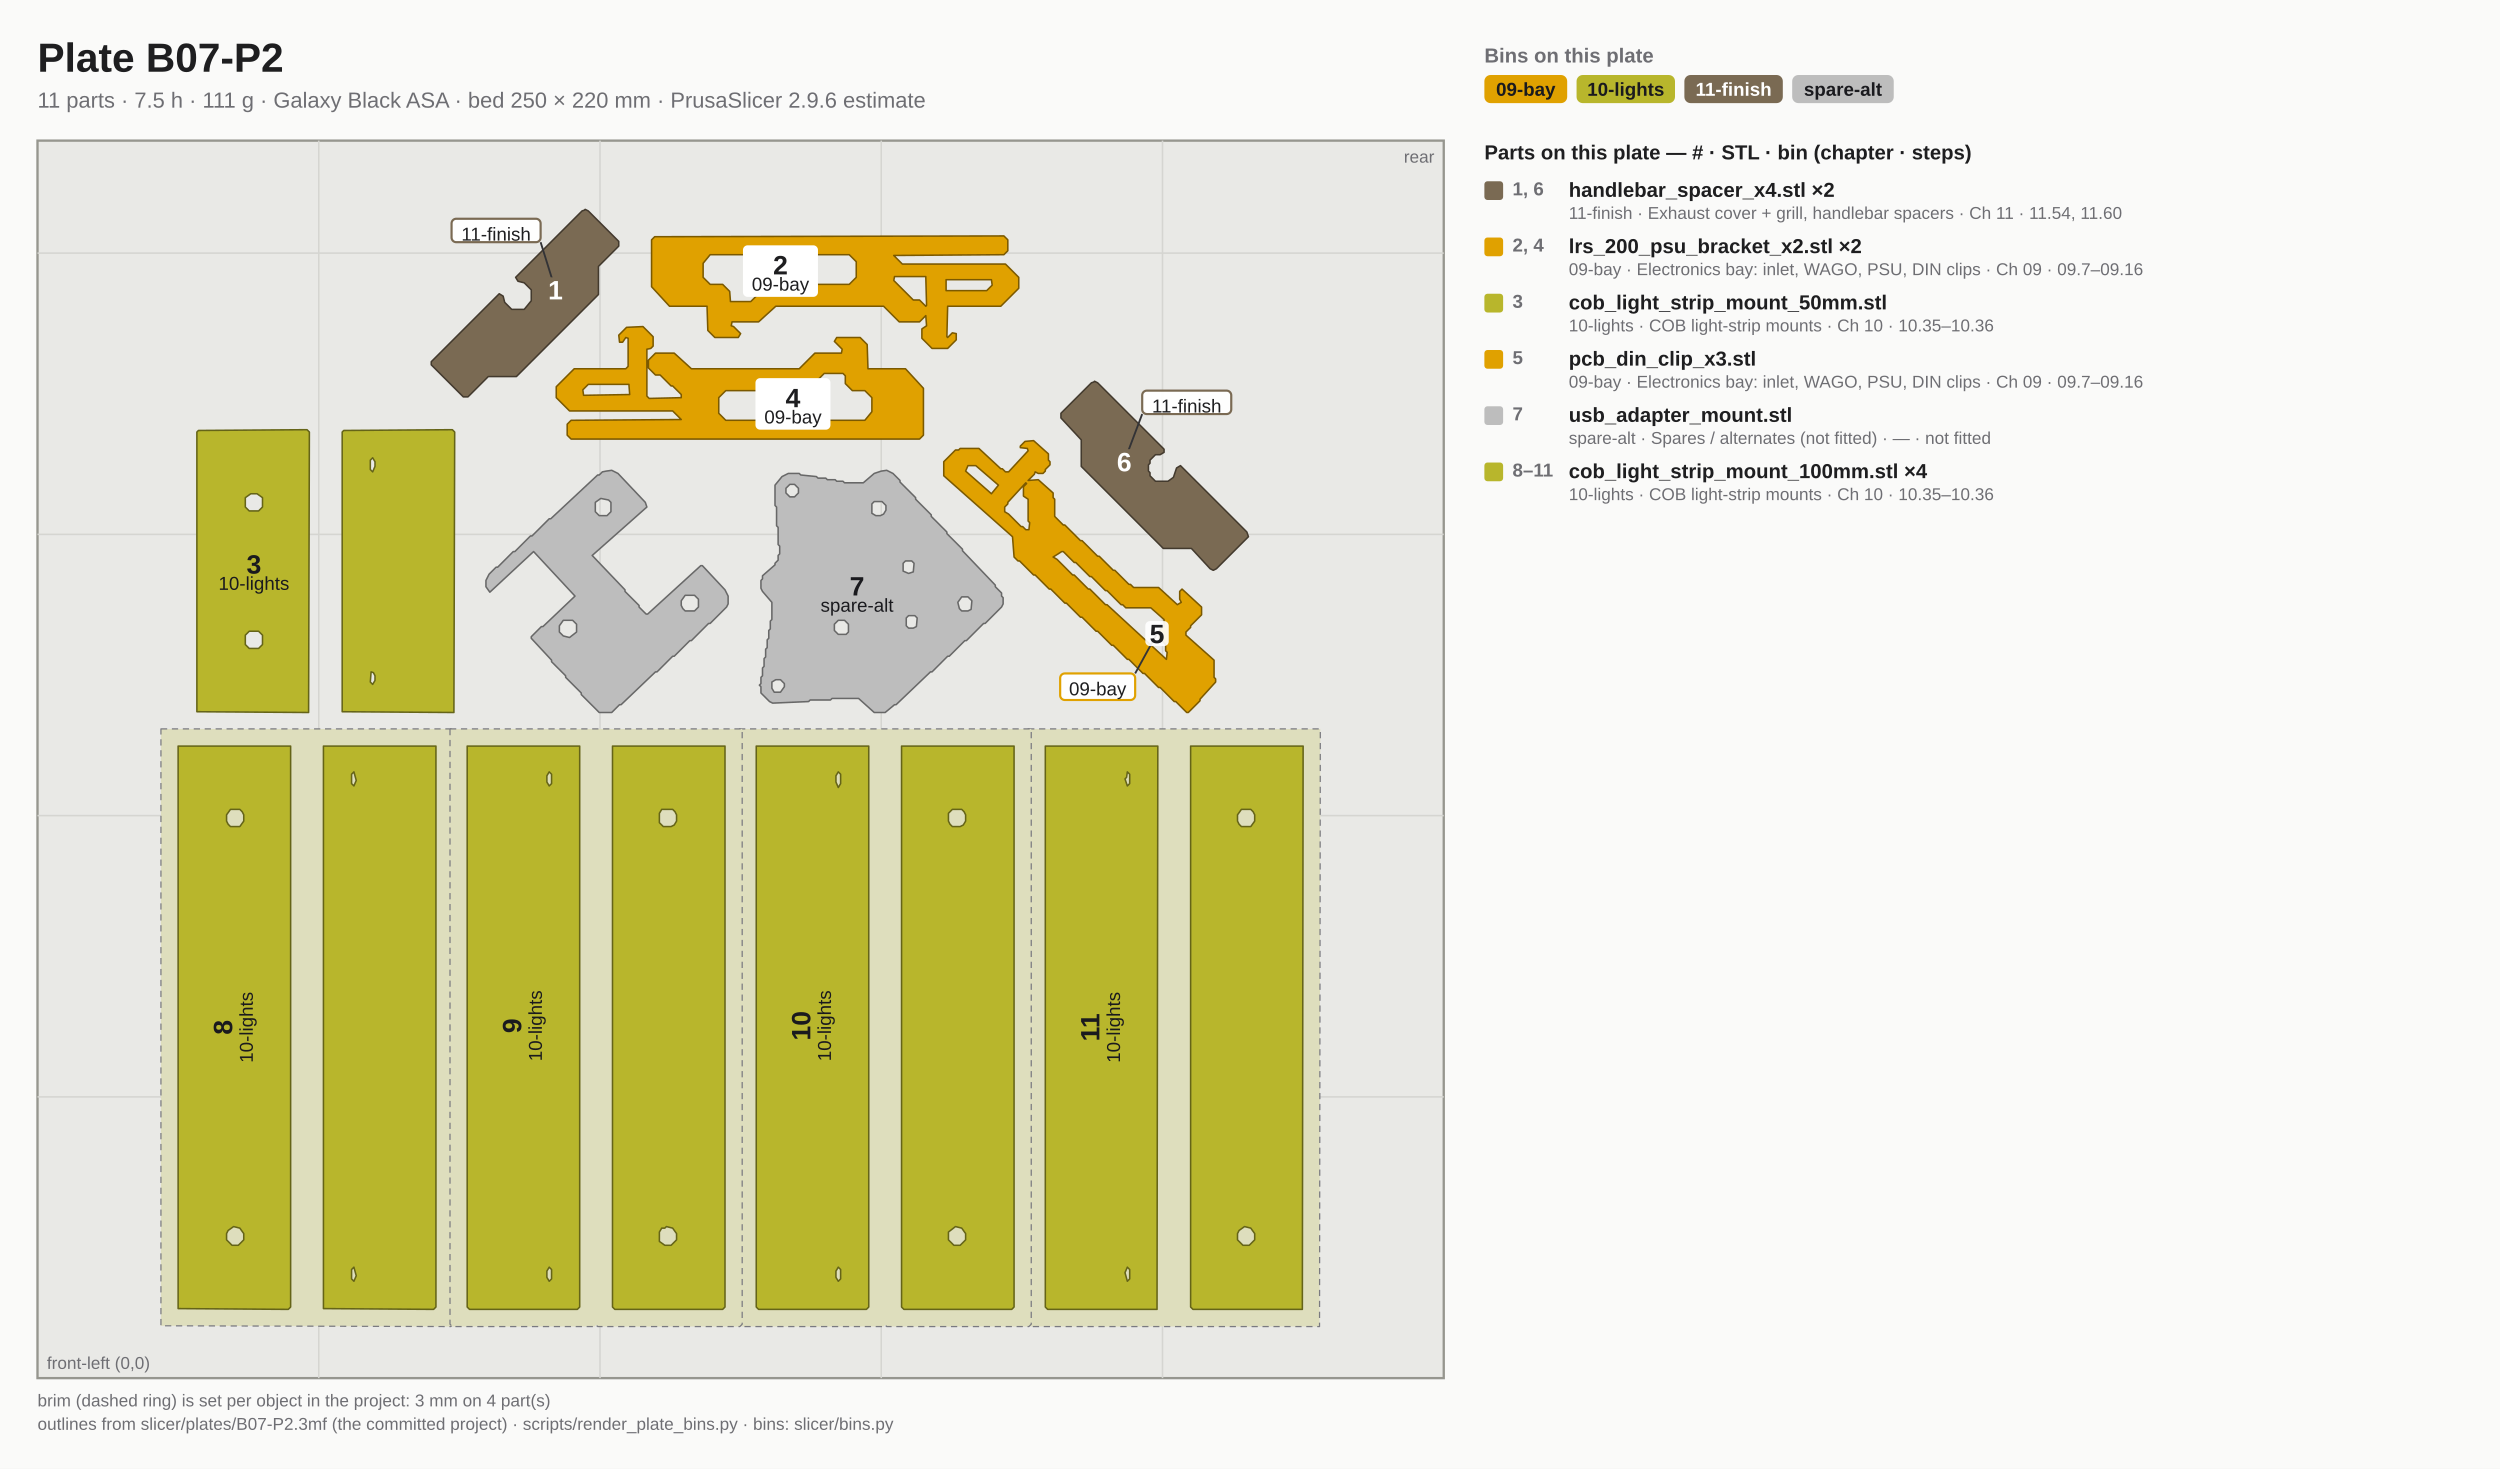
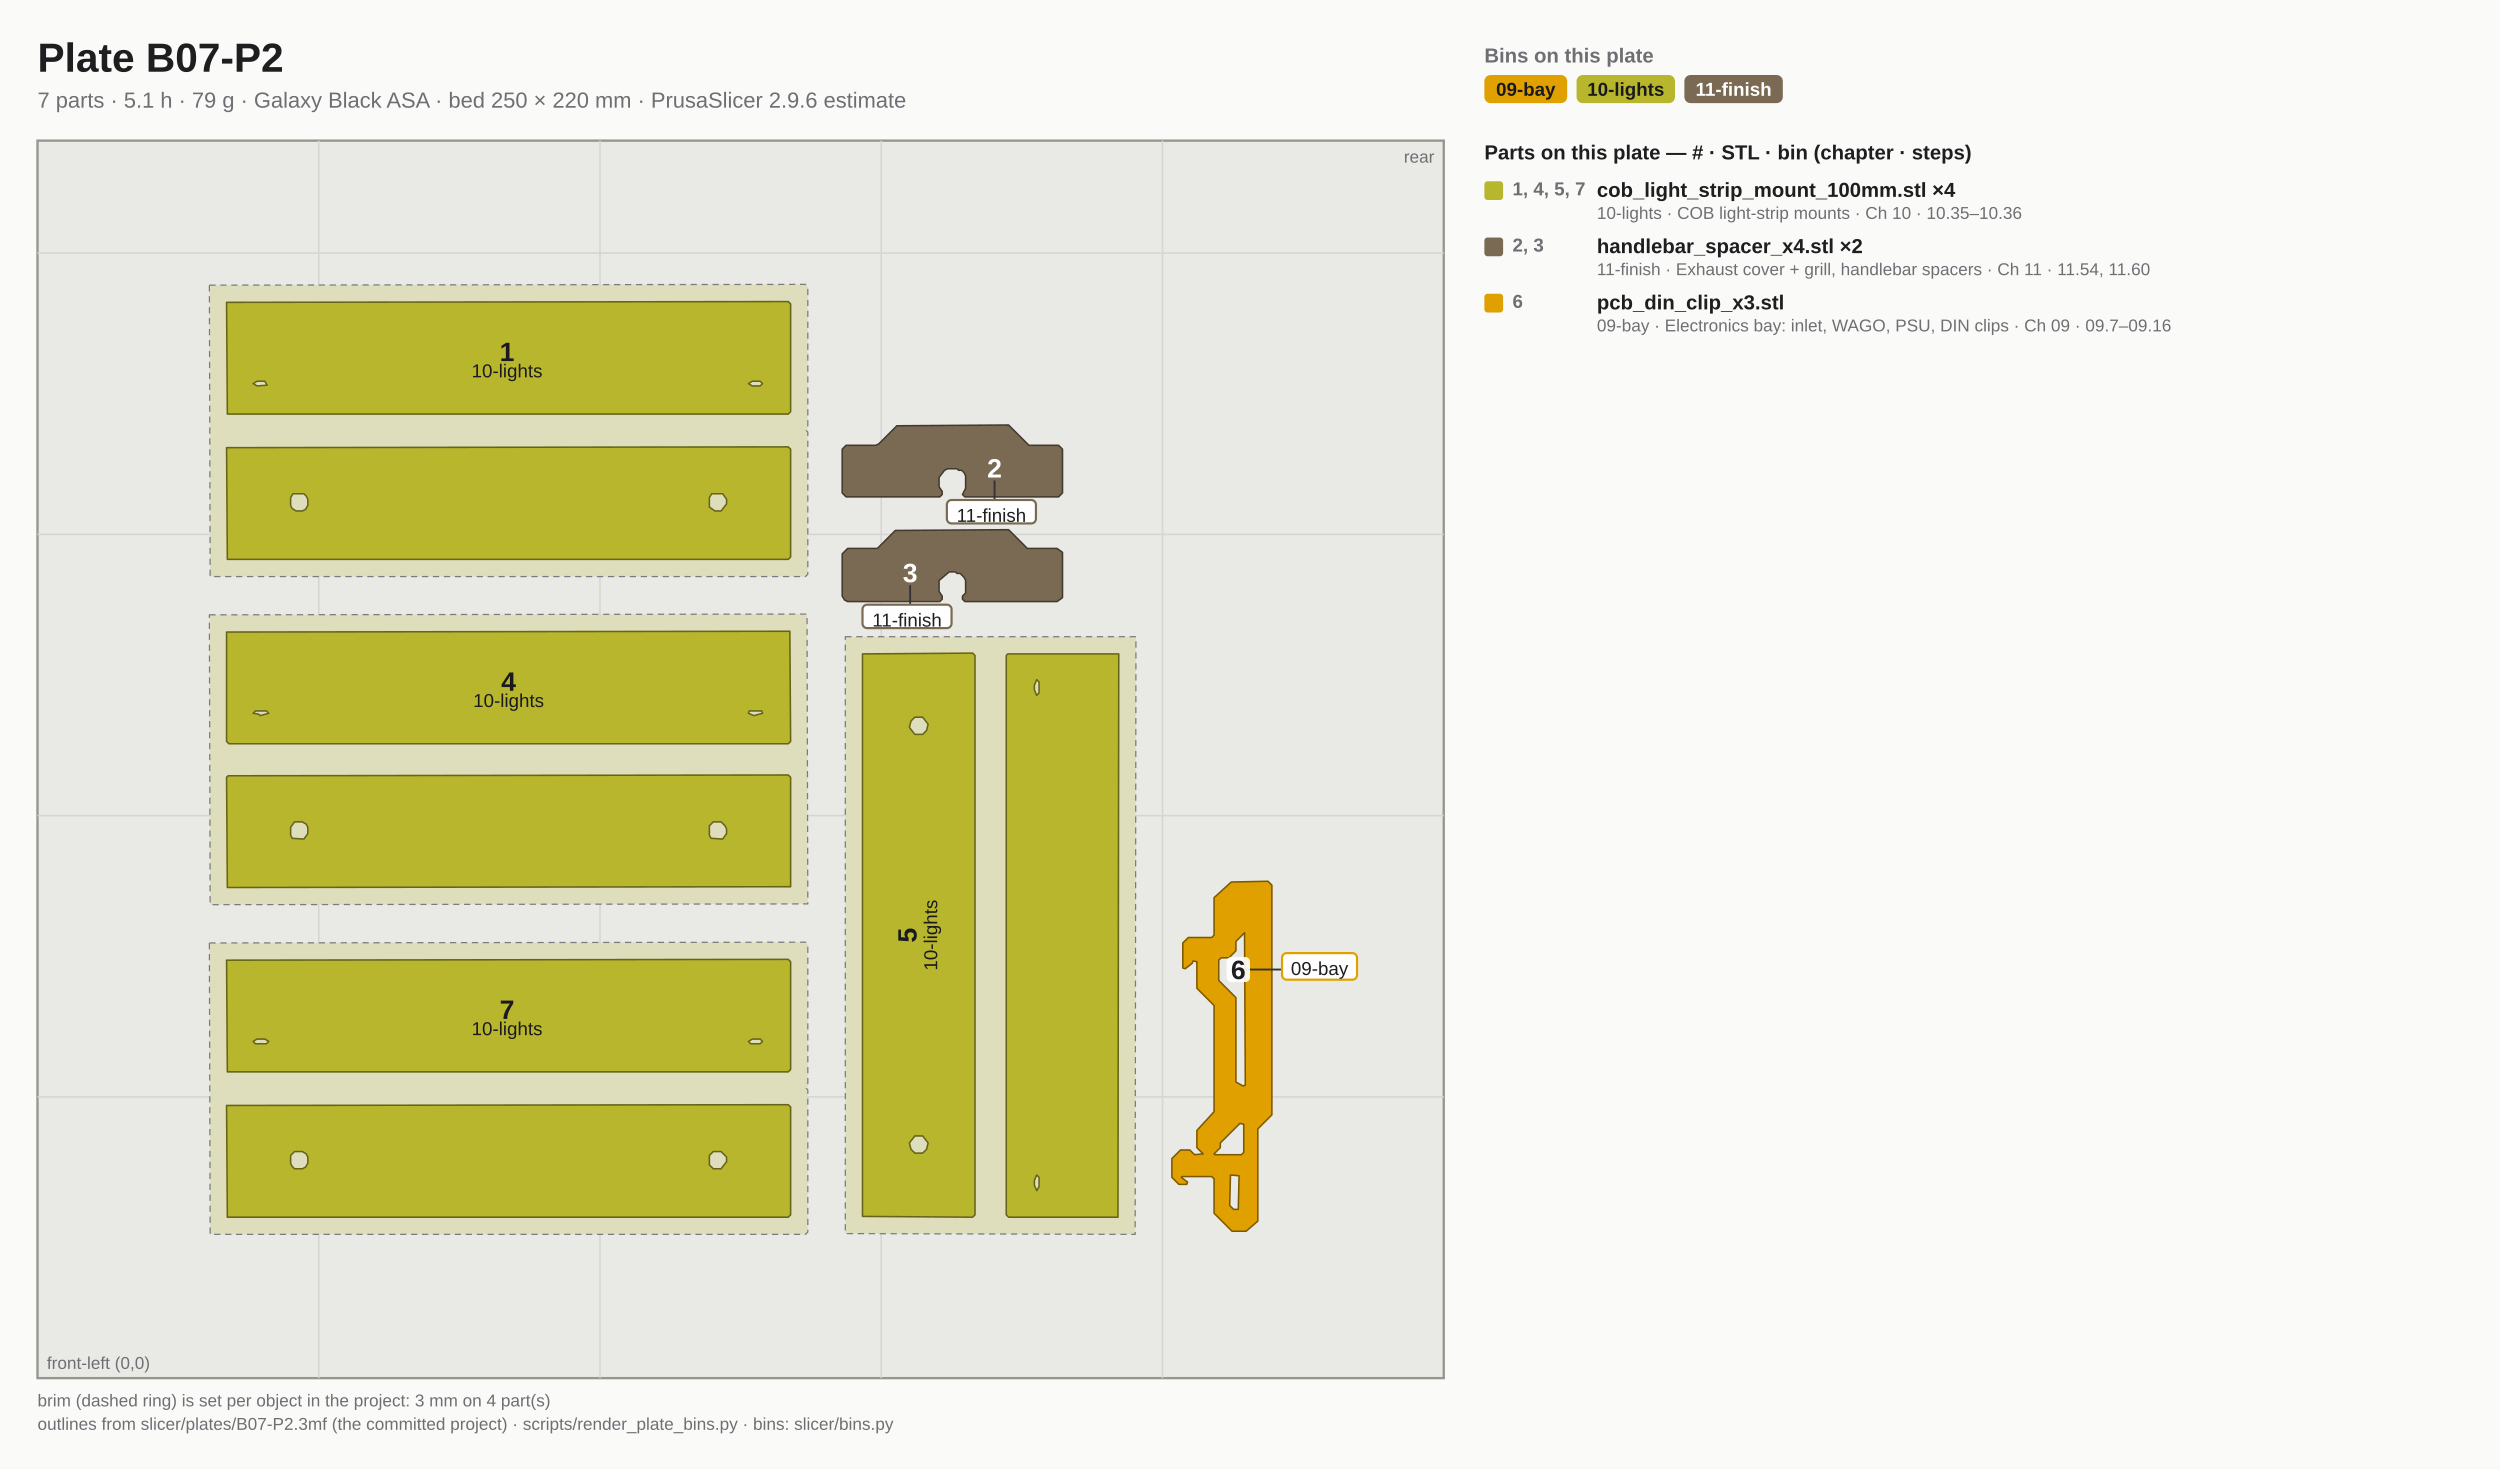
<svg xmlns="http://www.w3.org/2000/svg" width="1600" height="940" viewBox="0 0 1600 940" font-family="Arial, Helvetica, 'DejaVu Sans', sans-serif">
  <rect x="0" y="0" width="1600" height="940" fill="#fafaf9" />
  <text x="24.0" y="45.9" font-size="26" fill="#1e1e20" text-anchor="start" font-weight="bold">Plate B07-P2</text>
-   <text x="24.0" y="68.9" font-size="14" fill="#6e6e73" text-anchor="start">11 parts  ·  7.5 h  ·  111 g  ·  Galaxy Black ASA  ·  bed 250 × 220 mm  ·  PrusaSlicer 2.9.6 estimate</text>
+   <text x="24.0" y="68.9" font-size="14" fill="#6e6e73" text-anchor="start">7 parts  ·  5.1 h  ·  79 g  ·  Galaxy Black ASA  ·  bed 250 × 220 mm  ·  PrusaSlicer 2.9.6 estimate</text>
  <rect x="24.0" y="90.0" width="900.0" height="792.0" fill="#e9e9e6" stroke="#96968f" stroke-width="1.5" />
  <line x1="204.0" y1="90.0" x2="204.0" y2="882.0" stroke="#d5d5d1" stroke-width="1.0" />
  <line x1="384.0" y1="90.0" x2="384.0" y2="882.0" stroke="#d5d5d1" stroke-width="1.0" />
  <line x1="564.0" y1="90.0" x2="564.0" y2="882.0" stroke="#d5d5d1" stroke-width="1.0" />
  <line x1="744.0" y1="90.0" x2="744.0" y2="882.0" stroke="#d5d5d1" stroke-width="1.0" />
  <line x1="24.0" y1="702.0" x2="924.0" y2="702.0" stroke="#d5d5d1" stroke-width="1.0" />
  <line x1="24.0" y1="522.0" x2="924.0" y2="522.0" stroke="#d5d5d1" stroke-width="1.0" />
  <line x1="24.0" y1="342.0" x2="924.0" y2="342.0" stroke="#d5d5d1" stroke-width="1.0" />
  <line x1="24.0" y1="162.0" x2="924.0" y2="162.0" stroke="#d5d5d1" stroke-width="1.0" />
  <text x="30.0" y="876.1" font-size="11" fill="#6e6e73" text-anchor="start">front-left (0,0)</text>
  <text x="918.0" y="104.1" font-size="11" fill="#6e6e73" text-anchor="end">rear</text>
-   <path d="M103.0,466.5 290.0,466.5 290.0,847.5 288.5,849.0 103.0,848.5Z" fill-rule="evenodd" fill="#dedebd" stroke="#7a7a80" stroke-width="0.8" stroke-linejoin="round" stroke-dasharray="4 3" />
-   <path d="M658.0,466.5 845.0,466.5 844.5,849.0 659.5,849.0 658.0,847.5Z" fill-rule="evenodd" fill="#dedebd" stroke="#7a7a80" stroke-width="0.8" stroke-linejoin="round" stroke-dasharray="4 3" />
-   <path d="M473.0,466.5 660.0,466.5 660.0,847.5 658.5,849.0 567.5,849.0 566.5,848.0 565.5,849.0 474.5,849.0 473.0,847.5Z" fill-rule="evenodd" fill="#dedebd" stroke="#7a7a80" stroke-width="0.8" stroke-linejoin="round" stroke-dasharray="4 3" />
-   <path d="M288.0,466.5 475.0,466.5 475.0,847.5 473.5,849.0 382.5,849.0 381.5,848.0 380.5,849.0 289.5,849.0 288.0,847.5Z" fill-rule="evenodd" fill="#dedebd" stroke="#7a7a80" stroke-width="0.8" stroke-linejoin="round" stroke-dasharray="4 3" />
-   <path d="M401.0,209.5 411.5,209.0 418.0,215.5 418.0,221.5 416.5,223.0 414.0,223.5 414.0,253.5 415.5,255.0 436.0,254.5 436.0,252.5 430.5,247.0 429.5,247.0 422.5,240.0 419.5,240.0 415.0,235.5 415.0,230.5 419.5,226.0 431.5,226.0 442.5,236.0 511.5,236.0 521.5,226.0 538.5,226.0 539.0,223.5 534.0,218.5 535.5,216.0 550.5,216.0 555.0,220.5 555.5,236.0 579.5,236.0 591.0,248.5 591.0,278.5 588.5,281.0 365.5,281.0 363.0,278.5 363.0,271.5 365.5,269.0 436.0,268.5 430.5,263.0 364.5,263.0 356.0,254.5 356.0,247.5 367.5,236.0 400.5,236.0 402.0,234.5 402.0,216.5 400.5,216.0 398.5,219.0 396.5,219.0 396.0,214.5Z M527.5,239.0 516.5,250.0 464.5,250.0 460.0,254.5 460.0,264.5 464.5,269.0 553.5,269.0 558.0,263.5 558.0,254.5 553.5,250.0 545.5,250.0 541.0,245.5 541.0,240.5 539.5,239.0Z M376.5,246.0 373.0,249.5 373.5,253.0 403.0,252.5 402.5,246.0Z" fill-rule="evenodd" fill="#e0a100" stroke="#7b5900" stroke-width="1.0" stroke-linejoin="round" />
-   <path d="M419.0,151.5 642.5,151.0 645.0,153.5 645.0,160.5 642.5,163.0 572.0,163.5 577.5,169.0 643.5,169.0 652.0,177.5 652.0,184.5 640.5,196.0 606.5,196.0 606.0,215.5 606.5,216.0 609.5,213.0 612.0,213.5 612.0,217.5 606.5,223.0 596.5,223.0 590.0,216.5 590.0,210.5 593.0,208.5 592.5,202.0 588.5,206.0 575.5,206.0 565.5,196.0 496.5,196.0 485.5,206.0 468.5,206.0 468.0,208.5 469.5,209.0 474.0,213.5 472.5,216.0 457.5,216.0 453.0,211.5 452.5,196.0 428.5,196.0 417.0,183.5 417.0,153.5Z M454.5,163.0 450.0,168.5 450.0,177.5 454.5,182.0 462.5,182.0 467.0,186.5 467.5,193.0 480.5,193.0 491.5,182.0 543.5,182.0 548.0,177.5 548.0,167.5 543.5,163.0Z M572.5,177.0 572.0,179.5 584.5,192.0 588.5,192.0 592.5,196.0 593.0,195.5 592.5,177.0Z M605.5,179.0 605.5,186.0 631.5,186.0 635.0,182.5 634.5,179.0Z" fill-rule="evenodd" fill="#e0a100" stroke="#7b5900" stroke-width="1.0" stroke-linejoin="round" />
-   <path d="M388.0,301.5 391.5,301.0 395.5,303.0 413.0,321.5 414.0,324.5 379.0,355.5 400.0,377.5 400.0,378.5 409.0,387.5 409.0,388.5 413.5,393.0 414.5,393.0 448.5,362.0 449.5,362.0 464.0,377.5 466.0,381.5 466.0,386.5 465.0,388.5 454.5,399.0 453.5,399.0 442.5,410.0 441.5,410.0 431.5,420.0 430.5,420.0 420.5,430.0 419.5,430.0 397.5,451.0 396.5,451.0 391.5,456.0 383.5,456.0 372.0,444.5 372.0,443.5 362.0,433.5 362.0,432.5 353.0,423.5 353.0,422.5 340.0,408.5 340.0,407.5 346.5,401.0 347.5,401.0 368.0,381.5 341.5,353.0 313.5,379.0 311.0,375.5 311.0,371.5 313.0,367.5 317.5,363.0 318.5,363.0 328.5,353.0 329.5,353.0 339.5,343.0 340.5,343.0 351.5,332.0 352.5,332.0 382.5,304.0 383.5,304.0 385.5,302.0Z M564.0,301.5 567.5,301.0 571.5,303.0 576.0,307.5 576.0,308.5 586.0,318.5 586.0,319.5 596.0,329.5 596.0,330.5 606.0,340.5 606.0,341.5 616.0,351.5 616.0,352.5 637.0,374.5 637.0,375.5 641.0,379.5 641.0,381.5 642.0,382.5 642.0,386.5 641.0,388.5 630.5,399.0 629.5,399.0 618.5,410.0 617.5,410.0 607.5,420.0 606.5,420.0 596.5,430.0 595.5,430.0 573.5,451.0 572.5,451.0 566.5,456.0 559.5,456.0 549.5,447.0 532.5,447.0 531.5,448.0 518.5,448.0 517.5,449.0 494.5,450.0 492.5,449.0 487.0,443.5 487.0,439.5 486.0,438.5 487.0,437.5 487.0,433.5 488.0,432.5 488.0,427.5 489.0,426.5 489.0,421.5 490.0,420.5 490.0,415.5 491.0,414.5 491.0,409.5 492.0,408.5 492.0,403.5 493.0,402.5 493.0,397.5 494.0,396.5 494.0,385.5 488.0,378.5 487.0,376.5 487.0,371.5 488.0,370.5 488.0,368.5 496.0,361.5 496.0,360.5 498.0,358.5 498.0,355.5 499.0,354.5 499.0,349.5 498.0,348.5 498.0,337.5 497.0,336.5 497.0,324.5 496.0,323.5 496.0,310.5 500.5,305.0 504.5,303.0 511.5,303.0 512.5,304.0 522.5,305.0 523.5,306.0 528.5,306.0 529.5,307.0 534.5,307.0 535.5,308.0 539.5,308.0 540.5,309.0 552.5,309.0 559.5,303.0Z M505.5,310.0 503.0,312.5 503.0,315.5 505.5,318.0 508.5,318.0 511.0,315.5 511.0,312.5 508.5,310.0Z M384.5,319.0 381.0,321.5 381.0,327.5 383.5,330.0 388.5,330.0 391.0,327.5 391.0,321.5 389.5,320.0Z M559.5,321.0 558.0,322.5 558.0,328.5 560.5,330.0 563.5,330.0 565.5,329.0 567.0,326.5 567.0,323.5 564.5,321.0Z M579.5,359.0 578.0,360.5 578.0,365.5 581.5,367.0 584.5,366.0 585.0,360.5 583.5,359.0Z M438.5,381.0 436.0,384.5 436.0,387.5 437.0,389.5 438.5,391.0 444.5,391.0 447.0,388.5 447.0,383.5 444.5,381.0Z M615.5,382.0 613.0,385.5 614.0,389.5 615.5,391.0 619.5,391.0 621.5,390.0 622.0,384.5 619.5,382.0Z M581.5,394.0 580.0,395.5 580.0,400.5 581.5,402.0 584.5,402.0 586.5,401.0 587.0,395.5 585.5,394.0Z M360.5,397.0 358.0,400.5 358.0,404.5 360.5,407.0 364.5,408.0 369.0,404.5 369.0,399.5 366.5,397.0Z M536.5,397.0 534.0,399.5 534.0,403.5 536.5,406.0 541.5,406.0 543.0,404.5 543.0,399.5 540.5,397.0Z M496.5,435.0 494.0,436.5 494.0,440.5 495.5,443.0 499.5,443.0 502.0,439.5 502.0,437.5 499.5,435.0Z" fill-rule="evenodd" fill="#bdbdbd" stroke="#686868" stroke-width="1.0" stroke-linejoin="round" />
-   <path d="M656.0,282.5 661.5,282.0 671.0,290.5 671.0,294.5 672.0,295.5 672.0,297.5 669.0,300.5 669.0,301.5 667.5,303.0 664.5,303.0 662.5,302.0 662.0,303.5 658.0,307.5 664.5,307.0 674.0,315.5 674.0,318.5 675.0,319.5 675.0,330.5 680.5,336.0 681.5,336.0 691.5,346.0 692.5,346.0 702.5,356.0 703.5,356.0 712.5,365.0 713.5,365.0 722.5,374.0 723.5,374.0 725.5,376.0 741.5,376.0 753.5,387.0 756.0,385.5 755.0,383.5 755.0,378.5 756.5,377.0 769.0,388.5 769.0,393.5 762.0,400.5 762.0,401.5 759.0,404.5 759.0,406.5 777.0,422.5 777.0,433.5 778.0,434.5 778.0,436.5 768.0,447.5 768.0,448.5 760.5,456.0 759.5,456.0 752.5,449.0 751.5,449.0 742.5,440.0 741.5,440.0 732.5,431.0 731.5,431.0 722.5,422.0 721.5,422.0 712.5,413.0 711.5,413.0 702.5,404.0 701.5,404.0 692.5,395.0 691.5,395.0 682.5,386.0 681.5,386.0 672.5,377.0 671.5,377.0 662.5,368.0 661.5,368.0 652.5,359.0 651.5,359.0 649.0,356.5 648.0,343.5 604.0,304.5 604.0,295.5 611.5,288.0 613.5,288.0 614.5,287.0 626.5,287.0 640.5,300.0 641.5,300.0 643.5,302.0 645.5,302.0 658.0,288.5 657.5,287.0 653.0,286.5 653.0,285.5Z M619.5,298.0 618.0,301.5 634.5,316.0 639.0,310.5 624.5,298.0Z M656.5,309.0 645.0,321.5 645.0,322.5 643.0,324.5 643.0,327.5 645.5,329.0 653.5,337.0 654.5,337.0 656.5,339.0 658.5,339.0 659.0,334.5 658.0,333.5 658.0,319.5 655.0,317.5 655.0,311.5 657.0,309.5Z M679.5,353.0 674.0,356.5 676.5,358.0 686.5,368.0 687.5,368.0 696.5,377.0 697.5,377.0 707.5,387.0 708.5,387.0 746.5,422.0 747.0,417.5 746.0,416.5 746.0,412.5 742.0,408.5 742.0,403.5 745.0,400.5 745.0,396.5 736.5,389.0 720.5,389.0 718.5,387.0 717.5,387.0 708.5,378.0 707.5,378.0 698.5,369.0 697.5,369.0 688.5,360.0 687.5,360.0 680.5,353.0Z" fill-rule="evenodd" fill="#e0a100" stroke="#7b5900" stroke-width="1.0" stroke-linejoin="round" />
-   <path d="M374.0,134.5 374.5,134.0 376.5,135.0 396.0,154.5 396.0,157.5 383.0,170.5 383.0,188.5 330.5,241.0 312.5,241.0 299.5,254.0 296.5,254.0 276.0,233.5 276.0,231.5 319.5,188.0 322.0,189.5 323.0,193.5 327.5,198.0 335.5,198.0 340.0,192.5 340.0,185.5 335.5,181.0 331.5,180.0 330.0,177.5 372.5,135.0Z" fill-rule="evenodd" fill="#7a6a53" stroke="#433a2e" stroke-width="1.0" stroke-linejoin="round" />
-   <path d="M700.0,244.5 700.5,244.0 702.5,245.0 745.0,287.5 745.0,289.5 742.5,291.0 739.5,291.0 736.0,294.5 736.0,296.5 735.0,297.5 735.0,301.5 736.0,302.5 736.0,304.5 739.5,308.0 747.5,308.0 751.0,305.5 753.0,299.5 755.5,298.0 798.0,340.5 799.0,343.5 778.5,364.0 776.5,365.0 774.5,364.0 762.5,351.0 744.5,351.0 692.0,298.5 692.0,281.5 679.0,267.5 679.0,264.5 698.5,245.0Z" fill-rule="evenodd" fill="#7a6a53" stroke="#433a2e" stroke-width="1.0" stroke-linejoin="round" />
-   <path d="M114.0,477.5 186.0,477.5 186.0,836.5 184.5,838.0 114.0,837.5Z M207.0,477.5 279.0,477.5 279.0,836.5 277.5,838.0 207.0,837.5Z M226.5,494.0 225.0,495.5 225.0,501.5 226.5,503.0 228.0,499.5Z M147.5,518.0 145.0,521.5 145.0,525.5 146.0,527.5 147.5,529.0 153.5,529.0 156.0,525.5 156.0,521.5 155.0,519.5 153.5,518.0Z M149.5,785.0 146.0,787.5 145.0,789.5 145.0,793.5 148.5,797.0 152.5,797.0 156.0,793.5 156.0,789.5 153.5,786.0Z M226.5,811.0 225.0,812.5 225.0,818.5 226.5,820.0 228.0,816.5Z" fill-rule="evenodd" fill="#b8b62c" stroke="#656418" stroke-width="1.0" stroke-linejoin="round" />
-   <path d="M669.0,477.5 741.0,477.5 740.5,838.0 670.5,838.0 669.0,836.5Z M762.0,477.5 834.0,477.5 833.5,838.0 763.5,838.0 762.0,836.5Z M721.5,494.0 721.0,497.5 720.0,498.5 721.5,503.0 723.0,501.5 723.0,495.5Z M794.5,518.0 792.0,521.5 792.0,525.5 793.0,527.5 794.5,529.0 800.5,529.0 803.0,525.5 803.0,521.5 802.0,519.5 800.5,518.0Z M796.5,785.0 793.0,787.5 792.0,789.5 792.0,793.5 795.5,797.0 799.5,797.0 803.0,793.5 803.0,789.5 800.5,786.0Z M721.5,811.0 720.0,814.5 721.5,820.0 723.0,818.5 723.0,812.5Z" fill-rule="evenodd" fill="#b8b62c" stroke="#656418" stroke-width="1.0" stroke-linejoin="round" />
-   <path d="M484.0,477.5 556.0,477.5 556.0,836.5 554.5,838.0 485.5,838.0 484.0,836.5Z M577.0,477.5 649.0,477.5 649.0,836.5 647.5,838.0 578.5,838.0 577.0,836.5Z M536.5,494.0 535.0,496.5 535.0,500.5 536.5,504.0 538.0,501.5 538.0,495.5Z M609.5,518.0 607.0,520.5 607.0,525.5 608.0,527.5 609.5,529.0 614.5,529.0 616.5,528.0 618.0,525.5 618.0,521.5 617.0,519.5 615.5,518.0Z M611.5,785.0 607.0,788.5 607.0,793.5 610.5,797.0 614.5,797.0 618.0,793.5 618.0,789.5 615.5,786.0Z M536.5,811.0 535.0,813.5 535.0,817.5 536.5,820.0 538.0,818.5 538.0,812.5Z" fill-rule="evenodd" fill="#b8b62c" stroke="#656418" stroke-width="1.0" stroke-linejoin="round" />
-   <path d="M299.0,477.5 371.0,477.5 371.0,836.5 369.5,838.0 300.5,838.0 299.0,836.5Z M392.0,477.5 464.0,477.5 464.0,836.5 462.5,838.0 393.5,838.0 392.0,836.5Z M351.5,494.0 350.0,496.5 350.0,500.5 351.5,503.0 353.0,501.5 353.0,495.5Z M423.5,518.0 422.0,520.5 422.0,526.5 424.5,529.0 429.5,529.0 431.5,528.0 433.0,525.5 433.0,521.5 432.0,519.5 430.5,518.0Z M426.5,785.0 425.5,786.0 423.5,786.0 422.0,788.5 422.0,794.5 425.5,797.0 429.5,797.0 433.0,793.5 433.0,789.5 430.5,786.0Z M351.5,811.0 350.0,813.5 350.0,817.5 351.5,820.0 353.0,818.5 353.0,812.5Z" fill-rule="evenodd" fill="#b8b62c" stroke="#656418" stroke-width="1.0" stroke-linejoin="round" />
-   <path d="M127.0,275.5 196.5,275.0 198.0,276.5 197.5,456.0 126.0,455.5 126.0,276.5Z M220.0,275.5 289.5,275.0 291.0,276.5 290.5,456.0 219.0,455.5 219.0,276.5Z M238.5,293.0 237.0,294.5 237.0,300.5 238.5,302.0 240.0,298.5 240.0,295.5Z M160.5,316.0 157.0,318.5 157.0,324.5 159.5,327.0 165.5,327.0 168.0,324.5 168.0,318.5 164.5,316.0Z M159.5,404.0 157.0,406.5 157.0,412.5 159.5,415.0 165.5,415.0 168.0,412.5 168.0,406.5 165.5,404.0Z M237.5,430.0 237.0,436.5 238.5,438.0 240.0,435.5 240.0,432.5 239.0,430.5Z" fill-rule="evenodd" fill="#b8b62c" stroke="#656418" stroke-width="1.0" stroke-linejoin="round" />
-   <text x="142.5" y="663.6" font-size="17" fill="#1a1a1e" text-anchor="middle" font-weight="bold" transform="rotate(-90 142.5 657.5)">8</text>
-   <text x="157.5" y="661.8" font-size="12" fill="#1a1a1e" text-anchor="middle" transform="rotate(-90 157.5 657.5)">10-lights</text>
-   <text x="697.5" y="663.6" font-size="17" fill="#1a1a1e" text-anchor="middle" font-weight="bold" transform="rotate(-90 697.5 657.5)">11</text>
-   <text x="712.5" y="661.8" font-size="12" fill="#1a1a1e" text-anchor="middle" transform="rotate(-90 712.5 657.5)">10-lights</text>
-   <text x="512.5" y="662.6" font-size="17" fill="#1a1a1e" text-anchor="middle" font-weight="bold" transform="rotate(-90 512.5 656.5)">10</text>
-   <text x="527.5" y="660.8" font-size="12" fill="#1a1a1e" text-anchor="middle" transform="rotate(-90 527.5 656.5)">10-lights</text>
-   <text x="327.5" y="662.6" font-size="17" fill="#1a1a1e" text-anchor="middle" font-weight="bold" transform="rotate(-90 327.5 656.5)">9</text>
-   <text x="342.5" y="660.8" font-size="12" fill="#1a1a1e" text-anchor="middle" transform="rotate(-90 342.5 656.5)">10-lights</text>
-   <text x="162.5" y="367.1" font-size="17" fill="#1a1a1e" text-anchor="middle" font-weight="bold">3</text>
-   <text x="162.5" y="377.5" font-size="12" fill="#1a1a1e" text-anchor="middle">10-lights</text>
-   <text x="548.5" y="381.1" font-size="17" fill="#1a1a1e" text-anchor="middle" font-weight="bold">7</text>
-   <text x="548.5" y="391.5" font-size="12" fill="#1a1a1e" text-anchor="middle">spare-alt</text>
-   <rect x="475.5" y="157.0" width="48.0" height="33.0" rx="3.0" fill="#ffffff" />
-   <text x="499.5" y="175.6" font-size="17" fill="#1e1e20" text-anchor="middle" font-weight="bold">2</text>
-   <text x="499.5" y="186.0" font-size="12" fill="#1e1e20" text-anchor="middle">09-bay</text>
-   <rect x="483.5" y="242.0" width="48.0" height="33.0" rx="3.0" fill="#ffffff" />
-   <text x="507.5" y="260.6" font-size="17" fill="#1e1e20" text-anchor="middle" font-weight="bold">4</text>
-   <text x="507.5" y="271.0" font-size="12" fill="#1e1e20" text-anchor="middle">09-bay</text>
-   <line x1="740.5" y1="405.5" x2="726.5" y2="431.0" stroke="#333336" stroke-width="1.2" />
-   <rect x="678.5" y="431.0" width="48.0" height="17.0" rx="3.0" fill="#ffffff" fill-opacity="0.94" stroke="#e0a100" stroke-width="1.4" />
-   <text x="702.5" y="445.0" font-size="12" fill="#1e1e20" text-anchor="middle">09-bay</text>
-   <rect x="733.0" y="397.5" width="15.0" height="16.0" rx="3.0" fill="#ffffff" fill-opacity="0.90" />
-   <text x="740.5" y="411.6" font-size="17" fill="#1e1e20" text-anchor="middle" font-weight="bold">5</text>
-   <line x1="719.5" y1="295.5" x2="731.0" y2="265.0" stroke="#333336" stroke-width="1.2" />
-   <rect x="731.0" y="250.0" width="57.0" height="15.0" rx="3.0" fill="#ffffff" fill-opacity="0.94" stroke="#7a6a53" stroke-width="1.4" />
-   <text x="759.5" y="264.0" font-size="12" fill="#1e1e20" text-anchor="middle">11-finish</text>
-   <rect x="712.0" y="287.5" width="15.0" height="16.0" rx="3.0" fill="#7a6a53" />
-   <text x="719.5" y="301.6" font-size="17" fill="#ffffff" text-anchor="middle" font-weight="bold">6</text>
-   <line x1="355.5" y1="185.5" x2="346.0" y2="155.0" stroke="#333336" stroke-width="1.2" />
-   <rect x="289.0" y="140.0" width="57.0" height="15.0" rx="3.0" fill="#ffffff" fill-opacity="0.94" stroke="#7a6a53" stroke-width="1.4" />
-   <text x="317.5" y="154.0" font-size="12" fill="#1e1e20" text-anchor="middle">11-finish</text>
-   <rect x="348.0" y="177.5" width="15.0" height="16.0" rx="3.0" fill="#7a6a53" />
-   <text x="355.5" y="191.6" font-size="17" fill="#ffffff" text-anchor="middle" font-weight="bold">1</text>
+   <path d="M134.0,603.5 515.5,603.0 517.0,604.5 517.0,695.5 516.0,696.5 517.0,697.5 517.0,788.5 515.5,790.0 134.5,790.0Z" fill-rule="evenodd" fill="#dedebd" stroke="#7a7a80" stroke-width="0.8" stroke-linejoin="round" stroke-dasharray="4 3" />
+   <path d="M134.0,393.5 516.5,393.0 517.0,578.5 134.5,579.0Z" fill-rule="evenodd" fill="#dedebd" stroke="#7a7a80" stroke-width="0.8" stroke-linejoin="round" stroke-dasharray="4 3" />
+   <path d="M541.0,407.5 727.0,407.5 726.5,790.0 541.0,789.5Z" fill-rule="evenodd" fill="#dedebd" stroke="#7a7a80" stroke-width="0.8" stroke-linejoin="round" stroke-dasharray="4 3" />
+   <path d="M134.0,182.5 515.5,182.0 517.0,183.5 517.0,274.5 516.0,275.5 517.0,276.5 517.0,367.5 515.5,369.0 134.5,369.0Z" fill-rule="evenodd" fill="#dedebd" stroke="#7a7a80" stroke-width="0.8" stroke-linejoin="round" stroke-dasharray="4 3" />
+   <path d="M145.0,614.5 504.5,614.0 506.0,615.5 506.0,684.5 504.5,686.0 145.5,686.0Z M164.5,665.0 162.0,666.5 163.5,668.0 170.5,668.0 172.0,666.5 169.5,665.0Z M481.5,665.0 479.0,666.5 480.5,668.0 486.5,668.0 488.0,666.5 486.5,665.0Z M145.0,707.5 504.5,707.0 506.0,708.5 506.0,777.5 504.5,779.0 145.5,779.0Z M188.5,737.0 186.0,739.5 186.0,744.5 187.0,746.5 188.5,748.0 193.5,748.0 195.5,747.0 197.0,744.5 197.0,740.5 196.0,738.5 193.5,737.0Z M456.5,737.0 454.0,739.5 454.0,745.5 456.5,748.0 461.5,748.0 465.0,743.5 465.0,740.5 461.5,737.0Z" fill-rule="evenodd" fill="#b8b62c" stroke="#656418" stroke-width="1.0" stroke-linejoin="round" />
+   <path d="M145.0,404.5 505.5,404.0 506.0,474.5 504.5,476.0 146.5,476.0 145.0,474.5Z M163.5,455.0 162.0,456.5 165.5,457.0 166.5,458.0 172.0,456.5 170.5,455.0Z M479.5,455.0 479.0,456.5 482.5,458.0 488.0,456.5 487.5,455.0Z M146.0,496.5 504.5,496.0 506.0,497.5 506.0,567.5 145.5,568.0 145.0,497.5Z M188.5,526.0 186.0,529.5 186.0,534.5 187.0,536.5 194.5,537.0 197.0,533.5 197.0,529.5 196.0,527.5 193.5,526.0Z M456.5,526.0 454.0,528.5 454.0,534.5 455.0,536.5 462.5,537.0 465.0,533.5 465.0,530.5 464.0,528.5 461.5,526.0Z" fill-rule="evenodd" fill="#b8b62c" stroke="#656418" stroke-width="1.0" stroke-linejoin="round" />
+   <path d="M552.0,418.5 622.5,418.0 624.0,419.5 624.0,777.5 622.5,779.0 552.0,778.5Z M645.0,418.5 716.0,418.5 715.5,779.0 645.5,779.0 644.0,777.5 644.0,419.5Z M663.5,435.0 662.0,438.5 662.0,441.5 663.5,445.0 665.0,443.5 665.0,436.5Z M585.5,459.0 583.0,461.5 582.0,465.5 585.5,470.0 590.5,470.0 593.0,467.5 594.0,463.5 590.5,459.0Z M585.5,727.0 582.0,731.5 583.0,735.5 585.5,738.0 590.5,738.0 593.0,735.5 594.0,731.5 590.5,727.0Z M663.5,752.0 662.0,755.5 662.0,758.5 663.5,762.0 665.0,759.5 665.0,753.5Z" fill-rule="evenodd" fill="#b8b62c" stroke="#656418" stroke-width="1.0" stroke-linejoin="round" />
+   <path d="M145.0,193.5 504.5,193.0 506.0,194.5 506.0,263.5 504.5,265.0 145.5,265.0Z M164.5,244.0 162.0,245.5 164.5,247.0 171.0,246.5 169.5,244.0Z M481.5,244.0 479.0,245.5 481.5,247.0 486.5,247.0 488.0,245.5 486.5,244.0Z M145.0,286.5 504.5,286.0 506.0,287.5 506.0,356.5 504.5,358.0 145.5,358.0Z M187.5,316.0 186.0,318.5 186.0,323.5 187.0,325.5 189.5,327.0 193.5,327.0 195.5,326.0 197.0,323.5 197.0,319.5 196.0,317.5 194.5,316.0Z M455.5,316.0 454.0,318.5 454.0,324.5 457.5,327.0 461.5,327.0 465.0,322.5 465.0,319.5 462.5,316.0Z" fill-rule="evenodd" fill="#b8b62c" stroke="#656418" stroke-width="1.0" stroke-linejoin="round" />
+   <path d="M788.0,564.5 811.5,564.0 814.0,566.5 814.0,713.5 805.0,722.5 805.0,781.5 797.5,788.0 788.5,788.0 777.0,776.5 777.0,754.5 775.5,753.0 756.5,753.0 756.0,753.5 760.0,756.5 759.5,758.0 754.5,758.0 750.0,753.5 750.0,741.5 755.5,736.0 761.5,736.0 764.5,739.0 770.0,738.5 766.0,734.5 766.0,723.5 777.0,711.5 777.0,643.5 766.0,632.5 766.0,615.5 763.5,615.0 763.0,616.5 758.5,620.0 757.0,619.5 757.0,603.5 760.5,600.0 775.5,600.0 777.0,598.5 777.0,574.5Z M796.5,597.0 791.0,602.5 791.0,608.5 786.5,613.0 781.5,613.0 780.0,614.5 780.0,627.5 791.0,638.5 791.0,692.5 795.5,695.0 797.0,694.5Z M793.5,719.0 781.0,731.5 781.0,734.5 777.0,738.5 777.5,739.0 794.5,739.0 796.0,737.5 796.0,719.5Z M787.5,752.0 787.0,771.5 789.5,774.0 792.5,774.0 793.0,752.5Z" fill-rule="evenodd" fill="#e0a100" stroke="#7b5900" stroke-width="1.0" stroke-linejoin="round" />
+   <path d="M573.0,339.5 645.5,339.0 657.5,351.0 676.5,351.0 680.0,353.5 680.0,382.5 676.5,385.0 617.5,385.0 616.0,383.5 616.0,381.5 618.0,379.5 618.0,371.5 617.0,369.5 614.5,367.0 612.5,367.0 611.5,366.0 607.5,366.0 601.0,371.5 601.0,378.5 603.0,381.5 603.0,383.5 601.5,385.0 542.5,385.0 540.5,384.0 539.0,381.5 539.0,354.5 542.5,351.0 561.5,351.0Z" fill-rule="evenodd" fill="#7a6a53" stroke="#433a2e" stroke-width="1.0" stroke-linejoin="round" />
+   <path d="M574.0,272.5 645.5,272.0 658.5,285.0 677.5,285.0 680.0,287.5 680.0,315.5 677.5,318.0 617.5,318.0 616.0,316.5 618.0,312.5 618.0,304.5 617.0,302.5 615.5,301.0 613.5,301.0 612.5,300.0 606.5,300.0 604.5,301.0 601.0,305.5 601.0,311.5 603.0,314.5 603.0,316.5 601.5,318.0 541.5,318.0 539.0,315.5 539.0,287.5 541.5,285.0 560.5,285.0 562.5,284.0Z" fill-rule="evenodd" fill="#7a6a53" stroke="#433a2e" stroke-width="1.0" stroke-linejoin="round" />
+   <text x="580.5" y="604.6" font-size="17" fill="#1a1a1e" text-anchor="middle" font-weight="bold" transform="rotate(-90 580.5 598.5)">5</text>
+   <text x="595.5" y="602.8" font-size="12" fill="#1a1a1e" text-anchor="middle" transform="rotate(-90 595.5 598.5)">10-lights</text>
+   <text x="325.5" y="442.1" font-size="17" fill="#1a1a1e" text-anchor="middle" font-weight="bold">4</text>
+   <text x="325.5" y="452.5" font-size="12" fill="#1a1a1e" text-anchor="middle">10-lights</text>
+   <text x="324.5" y="231.1" font-size="17" fill="#1a1a1e" text-anchor="middle" font-weight="bold">1</text>
+   <text x="324.5" y="241.5" font-size="12" fill="#1a1a1e" text-anchor="middle">10-lights</text>
+   <text x="324.5" y="652.1" font-size="17" fill="#1a1a1e" text-anchor="middle" font-weight="bold">7</text>
+   <text x="324.5" y="662.5" font-size="12" fill="#1a1a1e" text-anchor="middle">10-lights</text>
+   <line x1="792.5" y1="620.5" x2="820.5" y2="620.5" stroke="#333336" stroke-width="1.2" />
+   <rect x="820.5" y="610.0" width="48.0" height="17.0" rx="3.0" fill="#ffffff" fill-opacity="0.94" stroke="#e0a100" stroke-width="1.4" />
+   <text x="844.5" y="624.0" font-size="12" fill="#1e1e20" text-anchor="middle">09-bay</text>
+   <rect x="785.0" y="612.5" width="15.0" height="16.0" rx="3.0" fill="#ffffff" fill-opacity="0.90" />
+   <text x="792.5" y="626.6" font-size="17" fill="#1e1e20" text-anchor="middle" font-weight="bold">6</text>
+   <line x1="582.5" y1="366.5" x2="582.5" y2="387.0" stroke="#333336" stroke-width="1.2" />
+   <rect x="552.0" y="387.0" width="57.0" height="15.0" rx="3.0" fill="#ffffff" fill-opacity="0.94" stroke="#7a6a53" stroke-width="1.4" />
+   <text x="580.5" y="401.0" font-size="12" fill="#1e1e20" text-anchor="middle">11-finish</text>
+   <rect x="575.0" y="358.5" width="15.0" height="16.0" rx="3.0" fill="#7a6a53" />
+   <text x="582.5" y="372.6" font-size="17" fill="#ffffff" text-anchor="middle" font-weight="bold">3</text>
+   <line x1="636.5" y1="299.5" x2="636.5" y2="320.0" stroke="#333336" stroke-width="1.2" />
+   <rect x="606.0" y="320.0" width="57.0" height="15.0" rx="3.0" fill="#ffffff" fill-opacity="0.94" stroke="#7a6a53" stroke-width="1.4" />
+   <text x="634.5" y="334.0" font-size="12" fill="#1e1e20" text-anchor="middle">11-finish</text>
+   <rect x="629.0" y="291.5" width="15.0" height="16.0" rx="3.0" fill="#7a6a53" />
+   <text x="636.5" y="305.6" font-size="17" fill="#ffffff" text-anchor="middle" font-weight="bold">2</text>
  <text x="950.0" y="40.0" font-size="13" fill="#6e6e73" text-anchor="start" font-weight="bold">Bins on this plate</text>
  <rect x="950.0" y="48.0" width="53.0" height="18.0" rx="4.0" fill="#e0a100" />
  <text x="976.5" y="61.3" font-size="12" fill="#1a1a1e" text-anchor="middle" font-weight="bold">09-bay</text>
  <rect x="1009.0" y="48.0" width="63.0" height="18.0" rx="4.0" fill="#b8b62c" />
  <text x="1040.5" y="61.3" font-size="12" fill="#1a1a1e" text-anchor="middle" font-weight="bold">10-lights</text>
  <rect x="1078.0" y="48.0" width="63.0" height="18.0" rx="4.0" fill="#7a6a53" />
  <text x="1109.5" y="61.3" font-size="12" fill="#ffffff" text-anchor="middle" font-weight="bold">11-finish</text>
-   <rect x="1147.0" y="48.0" width="65.0" height="18.0" rx="4.0" fill="#bdbdbd" />
-   <text x="1179.5" y="61.3" font-size="12" fill="#1a1a1e" text-anchor="middle" font-weight="bold">spare-alt</text>
  <text x="950.0" y="102.0" font-size="13" fill="#1e1e20" text-anchor="start" font-weight="bold">Parts on this plate  —  # · STL · bin (chapter · steps)</text>
-   <rect x="950.0" y="116.0" width="12.0" height="12.0" rx="2.0" fill="#7a6a53" />
-   <text x="968.0" y="125.0" font-size="12" fill="#6e6e73" text-anchor="start" font-weight="bold">1, 6</text>
-   <text x="1004.0" y="126.0" font-size="13" fill="#1e1e20" text-anchor="start" font-weight="bold">handlebar_spacer_x4.stl  ×2</text>
-   <text x="1004.0" y="140.1" font-size="11" fill="#6e6e73" text-anchor="start">11-finish · Exhaust cover + grill, handlebar spacers · Ch 11 · 11.54, 11.60</text>
-   <rect x="950.0" y="152.0" width="12.0" height="12.0" rx="2.0" fill="#e0a100" />
-   <text x="968.0" y="161.0" font-size="12" fill="#6e6e73" text-anchor="start" font-weight="bold">2, 4</text>
-   <text x="1004.0" y="162.0" font-size="13" fill="#1e1e20" text-anchor="start" font-weight="bold">lrs_200_psu_bracket_x2.stl  ×2</text>
-   <text x="1004.0" y="176.1" font-size="11" fill="#6e6e73" text-anchor="start">09-bay · Electronics bay: inlet, WAGO, PSU, DIN clips · Ch 09 · 09.7–09.16</text>
-   <rect x="950.0" y="188.0" width="12.0" height="12.0" rx="2.0" fill="#b8b62c" />
-   <text x="968.0" y="197.0" font-size="12" fill="#6e6e73" text-anchor="start" font-weight="bold">3</text>
-   <text x="1004.0" y="198.0" font-size="13" fill="#1e1e20" text-anchor="start" font-weight="bold">cob_light_strip_mount_50mm.stl</text>
-   <text x="1004.0" y="212.1" font-size="11" fill="#6e6e73" text-anchor="start">10-lights · COB light-strip mounts · Ch 10 · 10.35–10.36</text>
-   <rect x="950.0" y="224.0" width="12.0" height="12.0" rx="2.0" fill="#e0a100" />
-   <text x="968.0" y="233.0" font-size="12" fill="#6e6e73" text-anchor="start" font-weight="bold">5</text>
-   <text x="1004.0" y="234.0" font-size="13" fill="#1e1e20" text-anchor="start" font-weight="bold">pcb_din_clip_x3.stl</text>
-   <text x="1004.0" y="248.1" font-size="11" fill="#6e6e73" text-anchor="start">09-bay · Electronics bay: inlet, WAGO, PSU, DIN clips · Ch 09 · 09.7–09.16</text>
-   <rect x="950.0" y="260.0" width="12.0" height="12.0" rx="2.0" fill="#bdbdbd" />
-   <text x="968.0" y="269.0" font-size="12" fill="#6e6e73" text-anchor="start" font-weight="bold">7</text>
-   <text x="1004.0" y="270.0" font-size="13" fill="#1e1e20" text-anchor="start" font-weight="bold">usb_adapter_mount.stl</text>
-   <text x="1004.0" y="284.1" font-size="11" fill="#6e6e73" text-anchor="start">spare-alt · Spares / alternates (not fitted) · — · not fitted</text>
-   <rect x="950.0" y="296.0" width="12.0" height="12.0" rx="2.0" fill="#b8b62c" />
-   <text x="968.0" y="305.0" font-size="12" fill="#6e6e73" text-anchor="start" font-weight="bold">8–11</text>
-   <text x="1004.0" y="306.0" font-size="13" fill="#1e1e20" text-anchor="start" font-weight="bold">cob_light_strip_mount_100mm.stl  ×4</text>
-   <text x="1004.0" y="320.1" font-size="11" fill="#6e6e73" text-anchor="start">10-lights · COB light-strip mounts · Ch 10 · 10.35–10.36</text>
+   <rect x="950.0" y="116.0" width="12.0" height="12.0" rx="2.0" fill="#b8b62c" />
+   <text x="968.0" y="125.0" font-size="12" fill="#6e6e73" text-anchor="start" font-weight="bold">1, 4, 5, 7</text>
+   <text x="1022.0" y="126.0" font-size="13" fill="#1e1e20" text-anchor="start" font-weight="bold">cob_light_strip_mount_100mm.stl  ×4</text>
+   <text x="1022.0" y="140.1" font-size="11" fill="#6e6e73" text-anchor="start">10-lights · COB light-strip mounts · Ch 10 · 10.35–10.36</text>
+   <rect x="950.0" y="152.0" width="12.0" height="12.0" rx="2.0" fill="#7a6a53" />
+   <text x="968.0" y="161.0" font-size="12" fill="#6e6e73" text-anchor="start" font-weight="bold">2, 3</text>
+   <text x="1022.0" y="162.0" font-size="13" fill="#1e1e20" text-anchor="start" font-weight="bold">handlebar_spacer_x4.stl  ×2</text>
+   <text x="1022.0" y="176.1" font-size="11" fill="#6e6e73" text-anchor="start">11-finish · Exhaust cover + grill, handlebar spacers · Ch 11 · 11.54, 11.60</text>
+   <rect x="950.0" y="188.0" width="12.0" height="12.0" rx="2.0" fill="#e0a100" />
+   <text x="968.0" y="197.0" font-size="12" fill="#6e6e73" text-anchor="start" font-weight="bold">6</text>
+   <text x="1022.0" y="198.0" font-size="13" fill="#1e1e20" text-anchor="start" font-weight="bold">pcb_din_clip_x3.stl</text>
+   <text x="1022.0" y="212.1" font-size="11" fill="#6e6e73" text-anchor="start">09-bay · Electronics bay: inlet, WAGO, PSU, DIN clips · Ch 09 · 09.7–09.16</text>
  <text x="24.0" y="900.1" font-size="11" fill="#6e6e73" text-anchor="start">brim (dashed ring) is set per object in the project: 3 mm on 4 part(s)</text>
  <text x="24.0" y="915.1" font-size="11" fill="#6e6e73" text-anchor="start">outlines from slicer/plates/B07-P2.3mf (the committed project) · scripts/render_plate_bins.py · bins: slicer/bins.py</text>
</svg>
